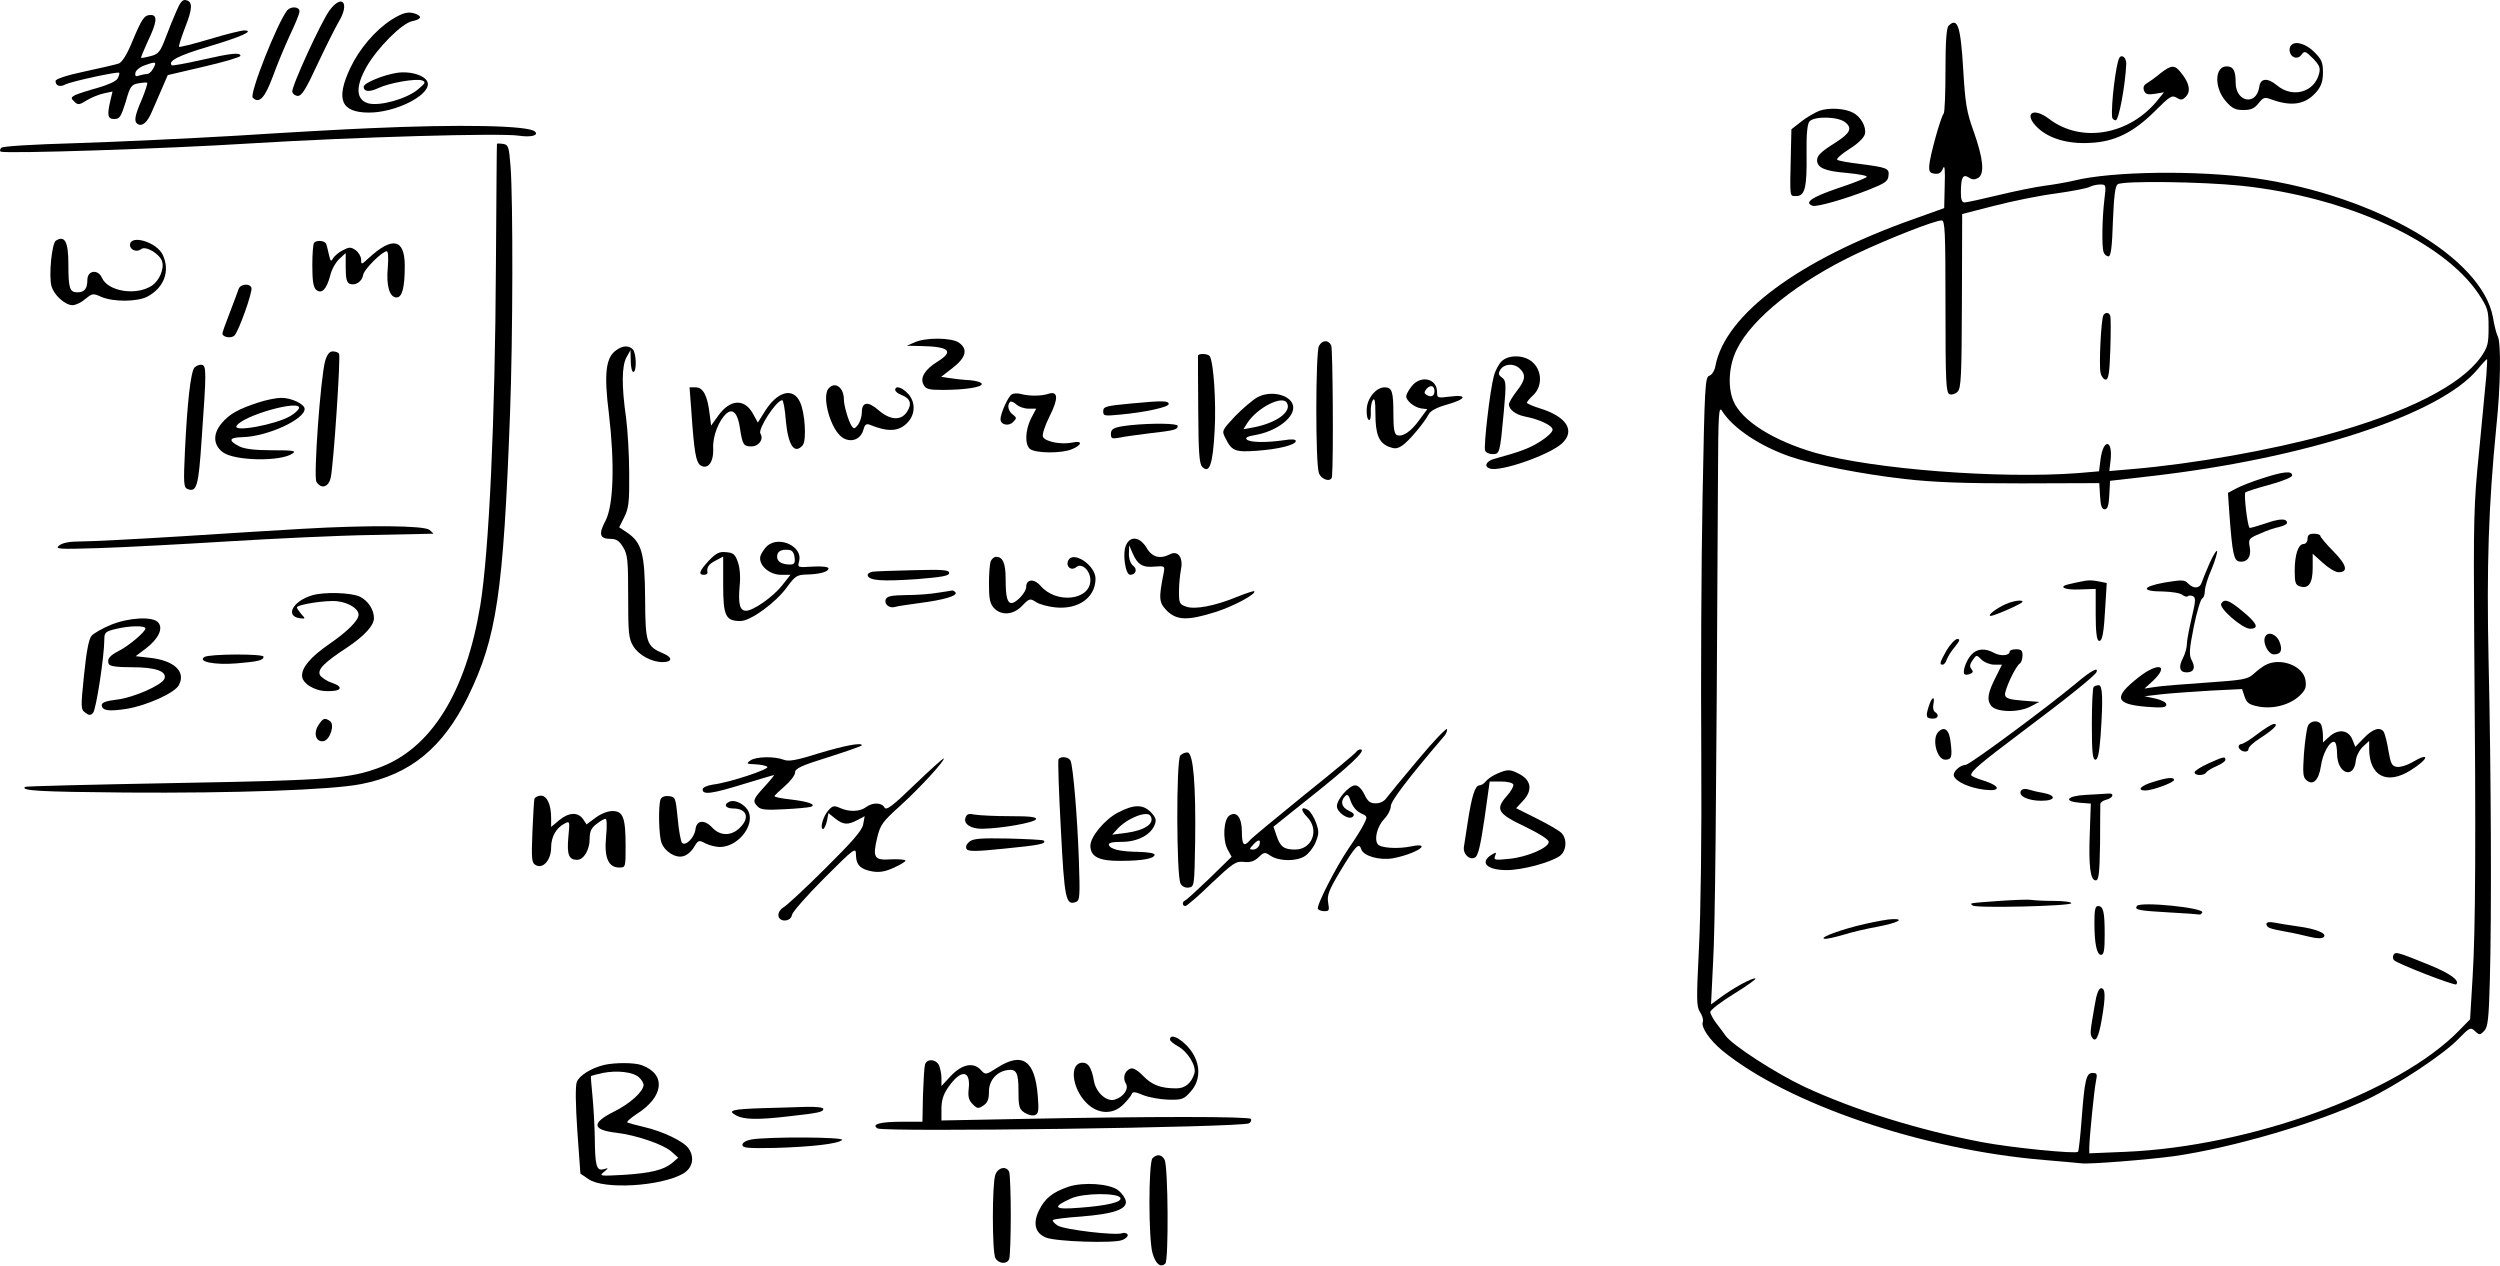
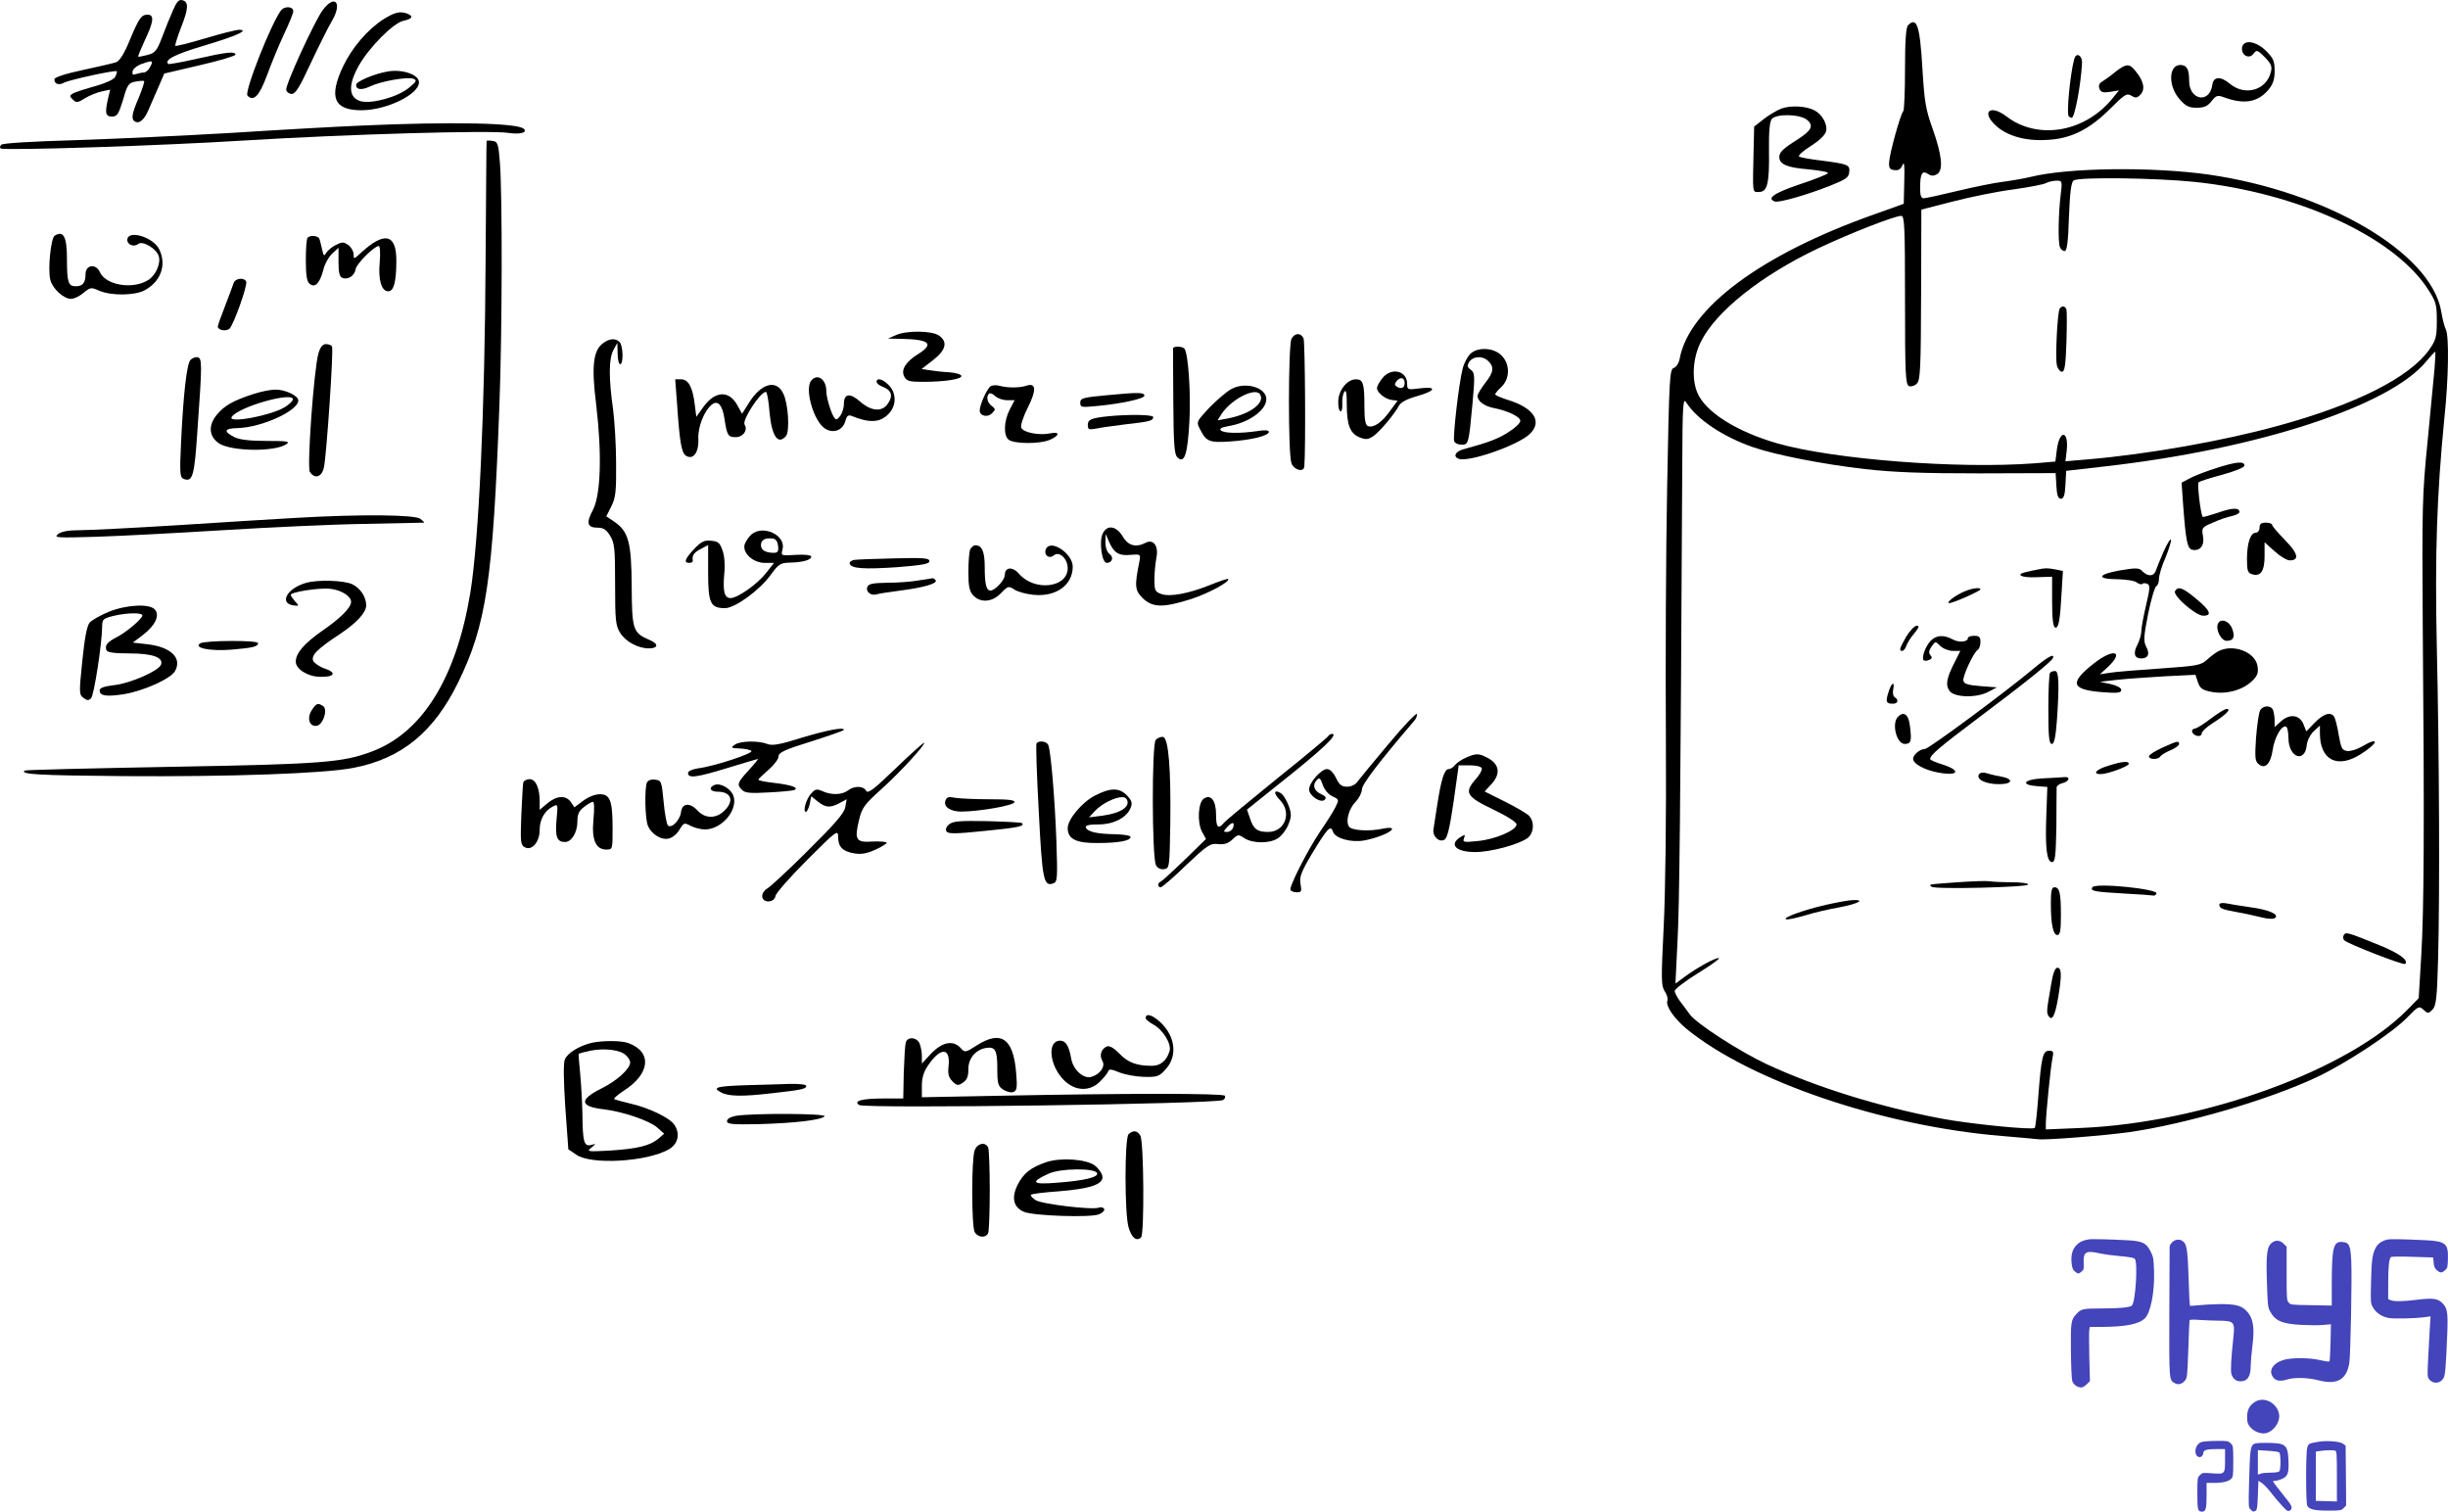
- <svg xmlns="http://www.w3.org/2000/svg" version="1.0" width="973.575pt" height="492.773pt" viewBox="0 0 973.575 492.773" preserveAspectRatio="xMidYMid meet">
+ <svg xmlns="http://www.w3.org/2000/svg" version="1.0" width="973.575pt" height="601.135pt" viewBox="0 0 973.575 601.135" preserveAspectRatio="xMidYMid meet">
  <g transform="translate(-61.37182,501.8435) scale(0.1,-0.1)" fill="#000000" stroke="none">
    <path d="M1302 4978 c-11 -24 -30 -71 -43 -106 -21 -55 -28 -64 -58 -72 -19 -5 -36 -8 -38 -7 -1 2 11 31 27 66 35 73 38 101 11 101 -25 0 -34 -12 -72 -103 -21 -52 -40 -81 -53 -86 -12 -4 -72 -18 -133 -31 -70 -15 -113 -29 -113 -37 0 -19 18 -25 39 -13 22 11 204 51 209 45 2 -2 -1 -12 -6 -22 -6 -11 -37 -25 -79 -37 -37 -10 -76 -23 -87 -28 -16 -9 -17 -12 -3 -25 14 -14 19 -14 49 5 18 11 48 23 67 27 l33 7 -8 -33 c-14 -61 -11 -74 15 -74 21 0 26 9 44 66 17 61 22 68 50 73 17 3 32 4 34 2 2 -2 -7 -31 -21 -65 -28 -64 -31 -86 -17 -95 18 -12 39 6 56 47 10 23 28 65 40 92 l22 51 141 33 c78 18 142 37 142 42 0 14 -33 11 -152 -16 -61 -14 -113 -23 -115 -21 -17 16 25 38 139 72 131 39 185 63 143 64 -11 0 -72 -15 -135 -34 -63 -19 -117 -32 -119 -30 -2 2 8 35 23 74 30 75 31 103 3 108 -12 3 -22 -9 -35 -40z m-92 -227 c-6 -12 -17 -21 -25 -21 -7 0 -21 -3 -30 -6 -13 -5 -16 -2 -14 11 2 10 19 24 39 30 42 15 45 13 30 -14z" />
    <path d="M1897 4978 c-33 -45 -149 -298 -145 -317 2 -9 12 -16 22 -16 15 0 32 28 75 121 31 66 69 142 84 168 44 73 13 110 -36 44z" />
    <path d="M1732 4978 c-39 -50 -148 -326 -134 -340 25 -25 47 -1 78 82 17 47 47 119 67 162 20 42 37 83 37 92 0 19 -33 21 -48 4z" />
    <path d="M2139 4942 c-64 -41 -126 -114 -161 -188 -58 -123 -36 -174 73 -174 100 0 229 63 229 111 0 30 -62 52 -119 44 -54 -8 -131 -40 -131 -54 0 -20 22 -22 56 -6 44 21 149 39 172 30 15 -6 12 -11 -17 -35 -44 -37 -149 -66 -193 -54 -48 14 -51 64 -7 142 43 75 138 170 178 178 34 7 40 18 15 28 -29 11 -50 6 -95 -22z" />
    <path d="M8202 4918 c-8 -8 -12 -61 -12 -173 0 -89 -3 -165 -7 -169 -11 -11 -54 -166 -56 -201 -2 -24 2 -31 21 -33 16 -2 25 3 32 20 7 17 9 -2 7 -66 l-2 -88 -120 -43 c-446 -158 -733 -371 -771 -572 -3 -18 -14 -35 -24 -38 -16 -5 -18 -41 -26 -473 -5 -257 -7 -705 -5 -997 2 -320 -2 -620 -9 -757 -10 -203 -10 -229 4 -251 9 -13 14 -30 11 -38 -8 -21 27 -71 76 -112 255 -208 780 -387 1254 -426 72 -6 137 -12 145 -13 29 -4 257 14 360 28 225 32 558 129 750 220 116 55 300 176 359 238 42 43 46 45 63 29 17 -16 20 -16 36 1 14 14 18 45 22 199 7 248 5 807 -5 1242 -8 369 0 606 30 910 17 159 19 327 6 353 -5 9 -14 43 -19 75 -43 232 -455 473 -923 541 -225 32 -560 28 -709 -9 -30 -7 -82 -16 -114 -20 -32 -4 -112 -20 -178 -36 -66 -16 -126 -29 -134 -29 -10 0 -14 12 -14 39 0 59 8 73 31 58 14 -9 23 -9 37 -1 25 17 19 75 -18 180 -28 77 -33 109 -41 243 -10 168 -22 204 -57 169z m1141 -623 c407 -43 785 -215 923 -421 36 -55 39 -64 39 -131 0 -63 -3 -76 -30 -115 -79 -111 -291 -218 -602 -303 -217 -60 -519 -113 -752 -133 l-93 -8 5 42 c9 81 -28 86 -39 5 l-6 -48 -82 -7 c-304 -23 -797 15 -1023 79 -163 47 -287 125 -319 202 -23 55 -18 139 14 202 59 120 239 264 467 372 125 59 303 129 330 129 13 0 15 -40 15 -335 0 -296 2 -336 16 -342 8 -3 23 1 31 10 14 13 16 62 17 354 l1 338 125 32 c69 18 177 40 240 48 63 9 123 20 132 26 10 5 28 9 41 9 22 0 23 -2 16 -57 -9 -74 -11 -187 -3 -207 3 -9 12 -16 19 -16 9 0 14 37 17 136 4 100 9 139 19 145 22 14 327 10 482 -6z m953 -742 c-4 -38 -16 -169 -28 -293 -21 -207 -22 -264 -19 -725 7 -802 5 -1139 -6 -1318 l-10 -168 -44 -45 c-236 -241 -811 -450 -1296 -471 l-143 -6 0 24 c1 42 19 223 26 257 6 28 4 32 -13 32 -25 0 -31 -25 -43 -183 -5 -66 -11 -121 -14 -124 -9 -9 -262 16 -376 38 -245 47 -493 124 -689 215 -109 51 -283 163 -308 200 -10 14 -27 37 -38 51 -11 15 -20 33 -21 40 -1 7 40 39 92 71 51 31 89 59 84 60 -12 4 -88 -38 -139 -76 l-34 -25 8 164 c8 142 12 518 19 1882 1 257 3 286 16 265 42 -67 147 -137 266 -178 90 -31 279 -68 445 -87 116 -13 229 -17 456 -17 l302 1 3 -51 c2 -37 7 -51 18 -51 11 0 16 14 18 56 l3 55 157 18 c605 69 1127 239 1274 416 18 22 35 40 37 40 1 0 0 -30 -3 -67z" />
    <path d="M8805 3791 c-9 -16 -18 -196 -11 -225 3 -14 13 -26 20 -26 11 0 15 27 18 118 2 64 2 123 0 130 -5 14 -18 16 -27 3z" />
    <path d="M9425 3156 c-38 -12 -85 -30 -103 -40 l-32 -17 6 -87 c11 -147 17 -176 37 -180 31 -6 49 18 42 55 -6 32 -4 35 39 53 24 11 58 23 75 26 17 4 31 11 31 16 0 18 -27 18 -84 -2 -33 -11 -61 -19 -62 -17 -8 8 -23 132 -16 138 4 3 46 17 95 30 51 14 87 29 87 36 0 19 -35 15 -115 -11z" />
    <path d="M9600 2920 c0 -11 -7 -20 -15 -20 -21 0 -35 -41 -35 -105 0 -45 3 -55 20 -60 34 -11 50 12 50 72 l0 55 40 -36 c22 -20 49 -36 60 -36 40 0 33 28 -19 81 -28 28 -51 56 -51 60 0 5 -11 9 -25 9 -18 0 -25 -5 -25 -20z" />
    <path d="M9218 2824 c-14 -32 -28 -67 -31 -76 -8 -22 -31 -23 -52 -2 -14 15 -24 15 -91 4 -90 -16 -94 -35 -7 -35 34 -1 67 -6 75 -13 8 -6 18 -9 21 -6 3 4 13 4 20 1 12 -5 12 -17 -4 -84 -10 -43 -19 -89 -19 -103 0 -14 -7 -38 -15 -54 -19 -35 -13 -56 14 -56 28 0 36 18 20 47 -11 21 -10 40 8 131 12 59 27 108 33 110 5 2 10 15 10 28 0 14 11 52 26 85 14 34 23 66 22 71 -2 6 -16 -16 -30 -48z" />
    <path d="M8715 2753 c-11 -2 -30 -6 -42 -9 -47 -10 -21 -24 40 -21 l62 2 0 -99 c0 -68 4 -100 12 -103 14 -5 20 30 26 143 l5 82 -30 6 c-32 6 -41 6 -73 -1z" />
    <path d="M8425 2666 c-38 -17 -74 -45 -59 -46 15 0 124 48 124 55 0 9 -35 4 -65 -9z" />
    <path d="M9264 2668 c-11 -17 82 -98 112 -98 37 0 28 21 -29 68 -53 44 -71 50 -83 30z" />
    <path d="M9434 2537 c-9 -24 14 -67 35 -67 28 0 35 17 21 51 -13 30 -46 40 -56 16z" />
    <path d="M8195 2487 c-27 -48 -30 -57 -16 -57 5 0 13 9 16 20 4 11 18 34 32 50 19 23 21 30 9 30 -8 0 -27 -20 -41 -43z" />
    <path d="M8291 2469 c-20 -21 -36 -67 -27 -76 3 -3 13 -3 22 1 12 5 13 10 5 19 -8 10 -6 19 5 35 15 21 15 21 34 2 11 -11 34 -20 50 -20 l30 0 -21 -42 c-34 -66 -39 -93 -22 -117 19 -27 109 -29 156 -3 l32 17 -65 5 c-50 4 -66 9 -68 22 -3 18 41 113 58 123 5 3 10 17 10 31 0 19 -5 24 -25 24 -14 0 -25 -4 -25 -9 0 -16 -36 -19 -61 -5 -35 19 -66 17 -88 -7z" />
    <path d="M9435 2428 c-11 -6 -31 -21 -45 -34 -23 -21 -40 -24 -185 -34 -88 -6 -178 -13 -200 -17 l-40 -6 33 30 c66 63 20 74 -57 13 -98 -77 -91 -104 32 -114 63 -5 77 -3 77 9 0 8 -17 17 -42 23 l-43 9 68 8 c38 4 123 10 190 14 l122 6 10 -30 c8 -24 18 -31 54 -38 56 -11 122 6 160 42 23 22 27 33 23 60 -8 57 -99 91 -157 59z" />
    <path d="M8698 2357 c-113 -94 -414 -317 -429 -317 -23 -1 -52 -28 -46 -44 9 -23 62 -46 119 -53 66 -8 63 15 -5 36 -26 8 -47 17 -47 21 0 16 37 47 195 166 183 137 288 222 293 235 9 22 -22 5 -80 -44z" />
    <path d="M8767 2343 c-4 -3 -7 -69 -7 -145 0 -109 3 -138 14 -138 9 0 15 25 20 92 10 145 8 198 -7 198 -8 0 -17 -3 -20 -7z" />
    <path d="M8124 2265 c-12 -38 -9 -45 18 -45 20 0 24 15 7 26 -6 3 -9 17 -6 30 7 36 -7 29 -19 -11z" />
    <path d="M9602 2193 c-5 -10 -12 -59 -16 -109 -5 -77 -4 -93 10 -104 25 -22 48 0 56 55 7 50 35 100 53 94 6 -2 10 -23 10 -47 1 -77 66 -100 73 -25 2 17 14 41 28 54 l24 22 0 -30 c0 -107 69 -143 162 -84 73 46 76 73 4 30 -19 -11 -45 -19 -58 -17 -20 3 -24 12 -33 63 -5 33 -14 66 -18 73 -14 21 -42 13 -77 -23 l-34 -35 -12 30 c-16 37 -56 41 -91 8 l-23 -21 0 25 c0 15 -3 33 -6 42 -8 21 -41 20 -52 -1z" />
    <path d="M9405 2160 c-27 -21 -56 -39 -63 -39 -8 -1 -12 -7 -10 -13 6 -18 38 -23 38 -6 0 7 20 26 44 41 52 33 76 57 55 56 -8 0 -36 -18 -64 -39z" />
    <path d="M8162 2168 c-26 -26 -6 -108 27 -108 25 0 28 11 21 68 -5 49 -24 64 -48 40z" />
    <path d="M9213 2045 c-29 -13 -53 -29 -53 -34 0 -14 37 -14 45 -1 4 6 22 17 41 25 19 8 34 19 34 24 0 15 -7 13 -67 -14z" />
    <path d="M8998 1973 c-48 -14 -64 -33 -30 -33 28 0 112 31 112 41 0 12 -26 10 -82 -8z" />
    <path d="M8484 1939 c-12 -20 27 -39 79 -39 57 0 61 21 6 31 -19 3 -44 9 -56 13 -13 4 -24 2 -29 -5z" />
    <path d="M8737 1923 c-76 -4 -90 -26 -21 -31 l40 -3 -4 -114 c-5 -129 2 -185 23 -185 12 0 15 25 17 143 0 78 1 147 1 154 0 6 10 14 23 17 28 7 33 27 7 24 -10 -1 -49 -3 -86 -5z" />
    <path d="M8400 1510 c-122 -9 -117 -8 -104 -18 13 -11 384 -2 384 9 0 5 -30 9 -67 9 -38 0 -77 2 -88 4 -11 2 -67 0 -125 -4z" />
    <path d="M8935 1490 c-9 -15 6 -18 129 -25 59 -3 111 -7 115 -8 3 -1 8 2 11 8 10 18 -243 44 -255 25z" />
    <path d="M8770 1426 c0 -82 9 -126 26 -126 11 0 14 19 14 79 0 88 -5 111 -26 111 -11 0 -14 -16 -14 -64z" />
    <path d="M7875 1420 c-88 -20 -175 -52 -158 -57 7 -3 40 5 75 15 35 11 96 25 136 32 74 14 107 31 55 29 -15 0 -64 -9 -108 -19z" />
    <path d="M9440 1421 c0 -15 11 -19 71 -30 30 -5 74 -15 98 -21 28 -7 48 -7 54 -1 14 14 -27 32 -102 42 -36 5 -78 12 -93 15 -16 3 -28 1 -28 -5z" />
    <path d="M9935 1300 c-4 -7 -3 -16 2 -21 14 -14 235 -100 242 -94 15 15 -24 43 -108 77 -121 49 -128 51 -136 38z" />
    <path d="M8771 1103 c-18 -104 -19 -111 -10 -125 14 -22 26 2 38 73 15 88 14 119 -3 119 -9 0 -18 -22 -25 -67z" />
    <path d="M9537 4843 c-13 -12 -7 -41 10 -47 11 -5 22 -1 30 10 11 15 15 14 44 -15 25 -26 30 -37 24 -59 -18 -73 -103 -97 -164 -46 -37 31 -65 28 -69 -6 -11 -75 -92 -60 -92 17 0 46 -9 63 -35 63 -47 0 -49 -83 -4 -135 25 -29 38 -35 69 -35 30 0 43 6 59 26 18 23 24 25 48 16 81 -30 135 -21 178 29 19 23 25 42 25 76 0 38 -5 50 -34 79 -32 32 -73 44 -89 27z" />
    <path d="M8867 4793 c-13 -21 -33 -186 -28 -230 0 -7 7 -13 14 -13 12 0 37 134 41 219 1 24 -17 40 -27 24z" />
    <path d="M9027 4733 c-19 -16 -43 -33 -53 -39 -12 -7 -15 -16 -11 -28 6 -15 15 -17 42 -13 l36 6 -22 -27 c-109 -139 -299 -173 -425 -77 -65 50 -102 19 -44 -35 45 -42 118 -63 203 -58 96 4 170 41 254 125 56 56 65 62 83 51 16 -10 23 -10 36 4 20 20 14 53 -17 91 -26 34 -38 34 -82 0z" />
    <path d="M7699 4587 c-20 -8 -52 -27 -72 -43 l-37 -29 -2 -87 c-4 -184 -6 -173 21 -173 34 0 42 34 40 168 -1 72 3 112 11 122 18 22 112 20 140 -3 28 -23 19 -42 -37 -78 -56 -35 -73 -51 -73 -69 0 -30 30 -43 116 -50 50 -5 82 -11 77 -16 -5 -5 -58 -26 -116 -45 -99 -34 -129 -55 -94 -67 16 -5 123 25 217 62 63 25 76 33 78 54 4 30 -4 33 -111 47 -43 5 -83 12 -88 16 -6 3 15 22 45 41 35 22 58 44 62 59 7 27 -15 67 -45 83 -33 18 -95 21 -132 8z" />
    <path d="M2050 4519 c-96 -4 -328 -17 -515 -29 -187 -11 -467 -24 -623 -29 -173 -5 -287 -12 -293 -18 -6 -6 -7 -13 -2 -15 17 -9 642 11 973 32 409 25 974 41 1045 30 46 -7 78 1 62 16 -24 24 -291 29 -647 13z" />
    <path d="M2549 4458 c-1 -2 -2 -212 -4 -468 -3 -608 -27 -1122 -61 -1330 -56 -338 -191 -555 -391 -630 -118 -44 -191 -50 -798 -61 -319 -6 -582 -12 -584 -15 -16 -15 53 -19 392 -22 422 -3 802 10 917 33 191 37 319 142 416 340 112 230 138 403 164 1105 11 291 12 826 2 960 -6 78 -9 85 -29 88 -13 2 -24 2 -24 0z" />
    <path d="M831 4081 c-15 -10 -28 -134 -17 -176 9 -35 53 -75 82 -75 13 0 35 11 50 24 27 22 30 23 63 8 48 -20 138 -19 178 1 65 34 90 99 61 162 -23 51 -128 82 -128 39 0 -19 27 -29 43 -16 17 15 73 -18 82 -48 9 -28 -11 -75 -40 -94 -60 -40 -170 -23 -194 30 -15 35 -56 30 -57 -6 0 -36 -11 -50 -39 -50 -30 0 -35 16 -35 109 0 89 -14 114 -49 92z" />
    <path d="M1837 4073 c-4 -3 -7 -43 -7 -88 0 -61 4 -86 15 -95 21 -18 40 1 54 53 5 24 22 54 36 67 l25 23 0 -57 c0 -43 4 -58 16 -63 22 -8 48 9 52 35 3 21 74 92 92 92 5 0 7 -25 4 -62 -7 -73 7 -118 34 -118 22 0 32 39 32 123 0 106 -48 116 -142 29 -27 -25 -28 -25 -28 -4 0 11 -10 28 -21 36 -19 13 -25 13 -50 0 -15 -7 -32 -22 -38 -31 -8 -15 -10 -13 -16 12 -4 17 -8 36 -11 43 -4 13 -36 17 -47 5z" />
    <path d="M1543 3893 c-3 -10 -19 -51 -34 -91 -16 -41 -29 -77 -29 -82 0 -15 34 -21 47 -8 17 18 71 170 66 186 -7 18 -43 15 -50 -5z" />
    <path d="M4175 3685 l-30 -13 51 -1 c116 -2 135 -20 67 -62 -48 -30 -67 -62 -53 -88 9 -18 20 -21 74 -21 89 0 157 11 153 24 -2 6 -23 12 -48 14 -24 1 -59 5 -77 8 l-33 5 45 35 c52 40 60 73 24 98 -28 20 -131 21 -173 1z" />
    <path d="M5750 3671 c-13 -25 -14 -460 0 -495 10 -27 49 -37 51 -13 6 68 3 496 -3 510 -11 23 -35 22 -48 -2z" />
    <path d="M3014 3655 c-41 -28 -49 -90 -29 -248 23 -195 18 -356 -13 -416 -28 -52 -23 -71 18 -71 23 0 35 -7 50 -32 18 -29 20 -51 20 -193 0 -143 2 -164 20 -193 21 -35 72 -62 114 -62 38 0 40 18 4 33 -67 29 -71 39 -72 214 -1 177 -13 219 -71 258 l-30 20 20 40 c17 34 20 59 19 170 0 72 -6 168 -12 215 -18 126 -17 202 1 236 l16 29 1 -42 c0 -24 5 -43 10 -43 14 0 12 74 -2 88 -16 16 -39 15 -64 -3z" />
    <path d="M1880 3613 c-18 -65 -46 -452 -34 -471 19 -30 48 -21 56 18 11 54 39 471 32 481 -3 5 -14 9 -24 9 -13 0 -22 -11 -30 -37z" />
    <path d="M5279 3633 c0 -5 0 -100 1 -213 1 -167 4 -208 16 -220 28 -28 41 11 48 143 6 110 -4 263 -19 288 -7 11 -45 12 -46 2z" />
    <path d="M6461 3611 c-11 -11 -25 -37 -30 -58 -15 -55 -40 -273 -34 -289 3 -8 16 -14 29 -14 28 0 29 2 44 165 10 110 9 121 -7 133 -14 10 -15 16 -7 30 15 24 52 27 75 6 26 -24 24 -45 -11 -89 -16 -21 -30 -44 -30 -51 0 -21 27 -41 64 -48 56 -11 106 -35 106 -51 0 -9 -21 -29 -47 -45 -42 -27 -76 -40 -182 -69 -30 -9 -39 -29 -16 -37 39 -15 234 53 282 98 52 49 18 103 -83 135 -30 9 -54 20 -54 23 0 4 11 17 25 30 34 32 35 91 0 125 -31 32 -96 34 -124 6z" />
    <path d="M1371 3587 c-15 -18 -28 -138 -37 -323 -6 -128 -5 -144 10 -150 36 -14 43 11 55 194 19 266 19 286 0 290 -9 1 -21 -4 -28 -11z" />
    <path d="M6111 3514 c-12 -15 -21 -32 -21 -39 0 -17 31 -43 58 -47 l24 -3 -31 -42 c-33 -46 -65 -67 -87 -59 -10 4 -14 25 -14 80 0 90 -5 106 -34 106 -34 0 -69 -43 -70 -87 -1 -21 3 -39 9 -40 5 -2 8 12 7 30 -1 17 2 39 8 47 7 11 10 -4 10 -52 0 -80 13 -113 51 -129 24 -9 33 -9 53 4 26 17 86 89 104 123 7 13 32 26 71 37 75 21 82 40 11 31 -48 -6 -50 -6 -50 18 0 53 -64 67 -99 22z m89 -19 c0 -19 -13 -25 -30 -15 -11 7 -11 11 -1 24 15 17 31 13 31 -9z" />
    <path d="M3840 3505 c-27 -33 9 -161 55 -191 33 -21 71 -7 81 31 5 19 11 24 23 20 73 -30 116 -28 150 9 30 32 30 80 1 111 -24 26 -50 33 -50 15 0 -6 11 -15 25 -20 34 -13 41 -35 21 -65 -23 -36 -66 -33 -111 6 -41 36 -65 33 -65 -9 0 -15 -7 -37 -15 -48 -13 -16 -16 -17 -25 -4 -12 18 -30 79 -30 103 0 47 -35 72 -60 42z" />
    <path d="M3306 3418 c11 -162 18 -200 36 -212 29 -18 52 14 49 68 -2 47 23 110 53 135 24 20 43 -1 51 -56 10 -66 14 -73 45 -73 29 0 49 28 35 50 -11 17 62 130 85 130 4 0 11 -36 14 -80 9 -97 34 -133 66 -95 15 19 9 127 -11 168 -27 58 -88 42 -137 -37 l-27 -43 -20 36 c-33 58 -88 55 -134 -9 l-28 -39 -6 47 c-8 69 -25 102 -54 102 l-24 0 7 -92z" />
    <path d="M4553 3482 c-14 -9 -43 -74 -43 -96 0 -22 32 -29 49 -11 15 15 14 17 -1 29 -18 13 -23 37 -11 49 3 4 15 0 25 -10 10 -9 31 -16 47 -16 l30 0 -20 -38 c-23 -46 -25 -102 -4 -119 21 -17 123 -18 163 -1 41 17 42 35 2 26 -43 -9 -107 3 -115 23 -3 9 8 43 26 79 35 69 34 100 -4 88 -26 -9 -73 -10 -107 -1 -14 4 -30 3 -37 -2z" />
    <path d="M5510 3471 c-19 -11 -58 -44 -87 -74 -51 -55 -52 -56 -37 -85 25 -50 37 -55 122 -49 85 6 152 23 152 38 0 7 -17 8 -47 3 -69 -10 -132 -9 -144 3 -7 7 3 12 31 17 79 13 150 63 150 107 0 47 -84 71 -140 40z m115 -21 c21 -34 -40 -79 -130 -96 l-39 -7 15 24 c39 60 136 109 154 79z" />
    <path d="M1620 3451 c-77 -25 -114 -45 -144 -82 -34 -41 -32 -84 6 -112 46 -34 227 -37 272 -4 14 10 0 12 -81 12 -67 0 -107 5 -127 15 -45 23 -41 35 13 36 97 3 241 69 241 110 0 19 -53 44 -92 43 -18 0 -58 -8 -88 -18z m158 -23 c-3 -7 -18 -21 -34 -30 -59 -34 -225 -64 -209 -38 25 41 255 105 243 68z" />
    <path d="M5018 3447 c-98 -9 -108 -12 -108 -30 0 -19 4 -19 68 -13 96 9 187 29 187 41 0 13 -22 14 -147 2z" />
    <path d="M5020 3363 c-66 -7 -80 -13 -80 -34 0 -19 4 -20 33 -15 17 4 70 11 117 17 97 11 110 14 110 29 0 10 -99 11 -180 3z" />
    <path d="M1790 2959 c-80 -5 -290 -17 -468 -29 -177 -11 -353 -20 -390 -20 -47 0 -74 -5 -88 -16 -17 -14 -4 -15 156 -10 96 3 321 15 500 26 179 11 431 23 560 25 129 3 237 5 240 5 3 0 -4 7 -14 15 -22 17 -237 19 -496 4z" />
    <path d="M4999 2896 c-15 -32 -3 -116 16 -116 22 0 29 22 12 35 -10 7 -17 26 -17 46 l1 34 13 -30 c19 -45 40 -58 86 -53 39 3 40 2 36 -22 -21 -104 -19 -118 12 -150 39 -38 81 -39 189 -5 70 22 161 71 151 81 -2 2 -32 -8 -67 -22 -88 -36 -164 -50 -198 -38 -26 9 -28 14 -28 59 0 28 4 66 8 87 9 45 -12 74 -43 58 -38 -20 -70 -12 -91 25 -26 43 -63 48 -80 11z" />
    <path d="M3602 2893 c-11 -10 -23 -28 -27 -40 -9 -34 34 -73 80 -73 l37 0 -33 -42 c-35 -44 -112 -98 -140 -98 -24 0 -31 26 -25 95 4 36 1 74 -7 95 -10 29 -17 36 -45 38 -27 3 -39 -3 -68 -33 -37 -40 -42 -55 -19 -55 8 0 14 3 14 8 -4 21 4 33 31 47 l30 16 0 -109 c0 -122 9 -142 67 -142 40 0 139 72 183 134 30 41 38 46 74 47 52 1 87 11 86 24 0 6 -25 9 -61 7 -60 -4 -60 -4 -53 22 14 56 -77 99 -124 59z m106 -45 c3 -22 -1 -28 -17 -28 -32 0 -51 11 -51 30 0 21 15 30 45 27 14 -1 21 -11 23 -29z" />
    <path d="M4472 2833 c-4 -10 -7 -50 -7 -89 0 -57 4 -76 19 -93 29 -31 76 -28 111 9 27 28 30 29 53 14 13 -9 47 -18 76 -21 90 -9 156 39 156 112 0 53 -90 112 -107 69 -9 -23 13 -40 32 -24 21 18 55 -13 55 -51 0 -78 -132 -94 -194 -22 -25 29 -56 27 -56 -5 0 -20 -39 -62 -57 -62 -17 0 -23 26 -23 94 0 61 -11 86 -37 86 -8 0 -17 -8 -21 -17z" />
    <path d="M4012 2792 c-13 -2 -21 -9 -19 -15 6 -20 57 -23 190 -14 100 8 127 13 127 24 0 12 -23 14 -137 11 -76 -2 -148 -4 -161 -6z" />
    <path d="M4265 2710 c-27 -5 -83 -9 -123 -9 -57 -1 -74 -4 -79 -17 -7 -19 15 -36 37 -29 9 3 51 9 95 15 93 12 148 28 140 41 -4 5 -9 8 -13 8 -4 -1 -29 -5 -57 -9z" />
    <path d="M1829 2700 c-74 -22 -106 -80 -49 -89 24 -3 24 -2 7 16 -9 11 -17 22 -17 26 0 11 114 29 157 24 44 -5 83 -29 83 -52 0 -23 -42 -65 -116 -116 -70 -49 -104 -88 -104 -122 0 -29 47 -59 95 -60 59 -2 70 16 20 33 -19 6 -39 20 -45 29 -11 22 14 48 107 109 67 45 103 85 103 113 0 34 -23 68 -55 84 -35 16 -140 19 -186 5z" />
    <path d="M1045 2585 c-33 -14 -67 -33 -75 -43 -11 -13 -20 -64 -29 -152 -13 -127 -13 -134 5 -147 14 -11 21 -11 30 -1 12 12 44 222 44 286 0 27 4 31 44 41 54 13 116 14 116 2 0 -13 -65 -68 -103 -87 -37 -19 -47 -32 -40 -51 4 -9 29 -13 92 -13 91 0 136 -16 125 -45 -10 -25 -122 -74 -185 -81 -41 -5 -59 -11 -59 -21 0 -22 27 -26 97 -15 79 13 187 62 203 92 29 53 -18 97 -115 107 l-53 6 41 31 c48 37 67 77 47 100 -20 25 -114 20 -185 -9z" />
    <path d="M1410 2460 c-29 -18 40 -32 124 -25 85 7 106 12 106 26 0 12 -211 11 -230 -1z" />
    <path d="M1854 2195 c-21 -32 -10 -67 19 -63 26 4 46 66 25 79 -20 13 -26 11 -44 -16z" />
    <path d="M6137 2061 c-59 -70 -114 -137 -123 -149 -9 -14 -26 -22 -43 -22 -21 0 -31 7 -44 35 -11 22 -24 35 -36 35 -23 0 -71 -54 -71 -81 0 -25 47 -56 62 -41 8 8 4 14 -15 23 -29 13 -35 37 -15 57 9 9 14 5 22 -20 7 -20 22 -38 38 -46 28 -13 28 -13 12 -45 -9 -18 -35 -59 -58 -92 -52 -77 -127 -225 -120 -236 3 -5 14 -9 26 -9 18 0 19 4 14 33 -5 28 2 47 44 118 64 106 76 118 85 90 8 -26 71 -44 123 -35 51 9 112 34 112 46 0 5 -15 6 -37 1 -56 -12 -124 -7 -134 8 -15 21 -1 71 26 99 14 14 25 37 25 49 0 20 66 107 208 273 8 9 12 21 11 27 -2 6 -53 -47 -112 -118z" />
    <path d="M3803 2085 c-89 -28 -118 -33 -138 -25 -37 14 -108 12 -129 -3 -17 -12 -15 -14 19 -15 21 -1 42 -5 47 -10 9 -9 -147 -61 -212 -69 -24 -4 -40 -11 -40 -19 0 -22 36 -17 159 21 62 19 116 35 119 35 2 0 -14 -20 -37 -45 -45 -49 -48 -57 -26 -78 11 -12 34 -14 102 -10 48 2 95 7 103 9 26 9 -8 21 -77 29 -35 4 -63 9 -63 13 0 3 18 20 40 39 22 19 40 43 40 53 0 16 24 27 130 60 72 23 130 43 130 46 0 12 -67 -1 -167 -31z" />
    <path d="M5895 2090 c-4 -6 -95 -82 -204 -169 -108 -88 -203 -166 -210 -175 -23 -27 -31 -18 -31 33 0 55 -20 82 -48 64 -23 -14 -28 -93 -8 -132 l16 -29 -86 -84 c-47 -45 -89 -84 -95 -86 -12 -5 -12 -22 1 -22 5 0 51 39 101 88 84 79 95 87 126 84 25 -3 41 2 58 18 22 21 24 21 48 5 33 -21 100 -22 133 0 14 9 33 33 41 53 13 32 14 42 2 76 -8 22 -22 44 -31 50 -28 17 -31 0 -4 -27 49 -50 20 -127 -47 -127 -43 0 -58 11 -72 54 l-12 35 116 93 c186 147 250 208 222 208 -5 0 -13 -5 -16 -10z m-378 -365 c-4 -8 -14 -15 -23 -15 -16 0 -16 2 1 20 20 22 31 20 22 -5z" />
    <path d="M5210 2076 c-16 -20 -15 -468 1 -498 6 -12 19 -18 32 -16 22 3 22 7 25 178 3 222 -7 344 -29 348 -9 1 -22 -4 -29 -12z" />
    <path d="M4176 1963 c-89 -86 -111 -102 -118 -89 -11 20 -47 20 -72 1 -24 -18 -66 -19 -101 -3 -22 10 -29 9 -44 -8 -21 -21 -36 -74 -22 -74 4 0 11 14 15 31 l6 31 26 -21 c32 -25 49 -26 87 -6 l28 15 -6 -33 c-5 -24 -44 -68 -149 -172 -77 -77 -150 -144 -161 -150 -11 -6 -20 -19 -20 -30 0 -29 49 -28 53 1 2 11 58 75 126 143 116 116 123 121 123 92 0 -40 17 -58 63 -66 28 -5 51 -1 84 14 25 11 46 24 46 28 0 4 -25 6 -55 5 -67 -5 -74 6 -55 85 12 50 21 62 91 125 76 69 174 176 168 183 -2 1 -53 -44 -113 -102z" />
    <path d="M4736 2062 c-3 -5 1 -127 9 -272 14 -273 19 -299 59 -284 15 6 16 21 11 168 -6 167 -22 356 -32 381 -6 16 -38 20 -47 7z" />
    <path d="M6445 2006 c-17 -7 -36 -20 -44 -29 -7 -10 -19 -17 -26 -17 -17 0 -30 -43 -45 -140 -6 -41 -13 -85 -15 -97 -6 -29 21 -56 43 -44 12 7 21 45 37 153 l20 143 44 0 c25 0 46 -5 48 -12 2 -6 -9 -27 -26 -45 -45 -52 -35 -68 72 -119 56 -27 92 -50 92 -59 0 -23 -83 -59 -153 -66 -57 -6 -62 -5 -56 11 6 15 5 16 -15 4 -46 -30 -16 -59 60 -59 61 0 169 29 207 55 26 19 30 66 6 90 -9 9 -52 34 -96 56 l-80 40 26 28 c39 41 34 81 -15 106 -34 18 -45 18 -84 1z" />
    <path d="M2695 1908 c-2 -7 -5 -66 -8 -131 -4 -107 -3 -119 14 -128 28 -15 59 21 59 69 0 41 19 76 52 93 21 11 21 10 15 -53 -6 -68 2 -88 34 -88 26 0 49 39 49 81 0 29 6 43 26 58 15 12 31 21 36 21 5 0 6 -29 2 -70 -8 -81 9 -120 51 -120 25 0 25 1 25 84 0 111 -10 136 -51 136 -19 0 -46 -11 -66 -26 l-35 -26 -14 21 c-20 28 -56 26 -93 -5 l-31 -26 0 35 c0 52 -16 87 -40 87 -11 0 -22 -6 -25 -12z" />
    <path d="M3186 1905 c-9 -25 -7 -141 4 -169 13 -34 54 -60 84 -52 14 3 33 19 42 35 17 28 19 29 45 15 16 -8 41 -14 56 -14 68 0 134 79 113 135 -11 28 -51 51 -74 42 -26 -10 -18 -27 12 -27 54 0 67 -36 27 -75 -33 -33 -77 -33 -108 1 -30 32 -61 29 -65 -8 -4 -31 -38 -66 -52 -52 -5 5 -13 48 -17 94 -8 82 -9 85 -34 88 -17 2 -29 -3 -33 -13z" />
    <path d="M4967 1854 c-51 -27 -107 -94 -107 -129 0 -43 34 -60 118 -59 84 0 132 9 132 24 0 6 -28 10 -62 11 -73 1 -110 10 -116 27 -2 8 12 12 51 12 61 0 114 28 128 68 7 18 3 28 -16 48 -31 31 -66 30 -128 -2z m127 -13 c18 -29 -21 -56 -94 -66 l-55 -7 20 22 c38 42 116 73 129 51z" />
    <path d="M4374 1835 c-10 -25 21 -45 65 -44 74 1 204 24 209 37 3 9 -22 12 -101 12 -57 0 -118 3 -136 6 -24 5 -32 3 -37 -11z" />
    <path d="M4388 1740 c-11 -9 -15 -20 -10 -28 7 -10 35 -10 151 2 133 13 162 19 149 31 -2 3 -65 6 -138 8 -108 2 -137 0 -152 -13z" />
    <path d="M5170 970 c0 -5 13 -16 29 -25 39 -20 75 -78 66 -107 -12 -38 -36 -58 -70 -58 -61 0 -95 13 -129 48 -22 23 -40 33 -50 29 -23 -9 -31 -36 -18 -58 13 -21 -9 -53 -44 -63 -31 -9 -72 28 -80 72 -9 52 -22 72 -44 72 -53 0 -43 -99 15 -157 44 -44 103 -47 144 -5 15 15 30 33 32 40 3 10 13 9 44 -4 22 -9 66 -17 98 -18 54 -1 61 1 88 32 36 40 39 98 8 148 -30 49 -89 85 -89 54z" />
    <path d="M4216 873 c-3 -10 -6 -64 -8 -120 l-2 -103 -81 0 c-84 0 -119 -10 -94 -26 24 -15 1421 4 1447 20 7 4 10 12 7 17 -7 10 -394 10 -893 0 l-312 -6 0 45 c0 32 7 56 25 82 50 74 90 71 81 -5 -3 -29 0 -43 16 -59 17 -17 22 -18 41 -5 17 11 22 25 22 55 0 42 29 76 70 83 37 6 45 -9 45 -81 0 -62 3 -71 24 -85 13 -8 31 -13 40 -9 14 5 16 17 11 76 -11 137 -60 171 -157 109 -45 -29 -47 -29 -64 -10 -29 32 -72 24 -116 -21 l-38 -41 0 31 c0 17 -5 40 -10 51 -13 24 -47 25 -54 2z" />
    <path d="M2965 871 c-51 -13 -95 -41 -105 -66 -6 -15 -5 -87 2 -191 l12 -166 31 -21 c58 -42 282 -29 369 21 36 21 46 61 22 97 -18 28 -101 68 -176 85 -30 7 -59 15 -63 17 -4 3 12 17 36 33 106 67 116 154 21 190 -29 11 -105 11 -149 1z m137 -48 c10 -9 18 -22 18 -29 0 -26 -53 -74 -116 -105 -88 -44 -85 -71 11 -82 76 -9 181 -45 212 -72 l28 -25 -23 -20 c-34 -28 -83 -40 -192 -47 -90 -5 -94 -4 -75 11 20 17 20 17 -1 11 -28 -7 -33 14 -34 125 -1 47 -5 119 -9 160 -4 41 -7 76 -6 78 1 1 22 7 46 12 56 11 118 4 141 -17z" />
    <path d="M3585 703 c-121 -4 -140 -9 -105 -28 30 -17 85 -18 204 -4 118 13 136 17 136 29 0 6 -29 9 -67 8 -38 -1 -113 -4 -168 -5z" />
    <path d="M3540 581 c-21 -4 -35 -12 -35 -21 0 -12 20 -14 125 -12 143 4 248 16 263 31 12 12 -289 13 -353 2z" />
    <path d="M5102 508 c-16 -16 -16 -316 0 -370 12 -42 32 -58 50 -40 13 13 11 378 -3 404 -11 21 -30 23 -47 6z" />
    <path d="M4490 444 c-13 -34 -13 -300 0 -325 13 -23 46 -25 54 -3 3 9 6 85 6 169 0 84 -3 160 -6 169 -10 25 -43 19 -54 -10z" />
    <path d="M4775 397 c-62 -21 -92 -45 -115 -92 -25 -51 -15 -89 27 -106 40 -16 262 -23 296 -10 16 6 25 16 22 22 -4 6 -13 8 -21 5 -26 -10 -228 14 -252 30 -13 9 -21 18 -18 21 3 4 53 10 111 14 125 10 178 28 173 60 -2 12 -15 31 -31 43 -34 25 -134 32 -192 13z m202 -44 c6 -16 -52 -30 -161 -38 -98 -8 -107 2 -32 36 47 22 186 23 193 2z" />
  </g>
+   <g transform="translate(823.5754, 492.7725) scale(0.4080874)">
+     <g transform="translate(-57.70676,297.5374) scale(0.1,-0.1)" fill="#000000" stroke="none">
+       <path d="M750 2973 c-57 -10 -88 -25 -119 -57 -40 -41 -55 -100 -46 -179 6 -45 12 -61 32 -77 32 -25 35 -25 64 -1 22 17 24 26 21 89 -4 105 24 120 164 87 33 -7 119 -19 190 -25 88 -8 134 -16 144 -26 32 -32 8 -420 -28 -456 -18 -18 -126 -28 -289 -28 -185 0 -206 -4 -250 -52 -55 -58 -58 -82 -55 -363 1 -145 7 -274 13 -293 11 -34 51 -62 89 -62 12 0 35 14 52 31 l31 30 -6 238 c-3 130 -3 249 0 264 l5 27 112 0 c234 1 363 26 423 82 58 54 98 260 91 463 -4 122 -7 138 -34 191 -40 81 -79 100 -217 108 -174 10 -361 14 -387 9z" fill="#4444bb" />
+       <path d="M3660 2971 c-42 -9 -83 -34 -103 -65 -39 -59 -50 -127 -54 -343 -5 -206 -5 -212 18 -252 28 -50 78 -86 143 -102 48 -12 257 -8 370 7 l49 7 -7 -104 c-4 -57 -11 -189 -16 -294 -9 -177 -9 -192 8 -214 35 -47 100 -46 136 2 22 29 27 86 42 452 7 191 0 235 -44 283 -45 48 -92 56 -241 38 -146 -18 -229 -20 -265 -6 l-26 10 0 162 c0 156 8 230 27 249 5 5 99 6 210 2 l201 -6 5 -50 c3 -39 11 -56 31 -74 34 -29 48 -29 80 0 24 20 26 30 28 113 4 147 -23 169 -218 179 -242 11 -340 13 -374 6z" fill="#4444bb" />
+       <path d="M1565 2945 c-14 -13 -25 -32 -25 -42 0 -10 -1 -297 -3 -638 -2 -677 -3 -662 55 -694 33 -19 73 -7 101 31 18 24 20 51 29 300 5 150 10 278 12 283 2 6 37 8 97 3 52 -3 135 -7 186 -7 154 -2 161 -10 143 -176 -21 -189 -27 -310 -18 -343 12 -45 45 -72 86 -72 71 0 102 46 102 151 0 33 7 118 16 187 24 190 9 280 -58 349 -50 52 -112 67 -263 65 -71 -1 -164 -6 -205 -11 -41 -4 -78 -7 -81 -5 -4 2 -10 108 -13 236 -9 286 -17 352 -47 384 -31 33 -82 32 -114 -1z" fill="#4444bb" />
+       <path d="M2542 2944 c-55 -38 -64 -109 -53 -419 6 -186 9 -215 28 -250 50 -95 116 -125 302 -135 75 -4 171 -5 215 -1 l78 7 -4 -178 c-2 -97 -7 -181 -11 -184 -4 -4 -42 1 -85 11 -104 26 -285 27 -363 3 -106 -33 -149 -107 -99 -170 26 -34 68 -41 132 -21 74 23 202 20 308 -7 182 -47 274 5 301 168 12 77 27 831 19 994 -7 152 -20 181 -86 186 -88 7 -103 -51 -104 -401 l0 -219 -201 4 c-197 3 -201 3 -220 27 -18 21 -19 42 -19 283 l0 260 -29 29 c-33 33 -74 38 -109 13z" fill="#4444bb" />
+       <path d="M2374 1391 c-55 -34 -79 -78 -79 -147 0 -51 4 -66 27 -96 35 -45 102 -73 153 -64 78 15 146 111 131 188 -20 108 -145 172 -232 119z" fill="#4444bb" />
+       <path d="M1853 999 c-39 -11 -66 -56 -61 -101 6 -59 69 -64 76 -6 4 30 34 38 145 38 l67 0 0 -110 c0 -135 -1 -136 -132 -126 -85 6 -89 6 -113 -18 -24 -25 -25 -28 -25 -179 0 -162 4 -177 47 -177 35 0 43 29 43 159 l0 121 73 0 c85 0 141 14 168 41 17 17 19 34 19 169 0 147 -1 152 -25 175 -23 24 -30 25 -137 24 -62 0 -128 -5 -145 -10z" fill="#4444bb" />
+       <path d="M2985 1000 c-91 -16 -93 -18 -104 -58 -15 -51 -14 -537 0 -564 19 -36 69 -48 204 -48 121 0 127 1 151 25 l24 24 -2 292 -3 292 -26 19 c-31 23 -161 33 -244 18z m169 -86 c14 -5 16 -37 16 -250 l0 -245 -102 3 -103 3 0 240 0 240 40 6 c57 9 131 10 149 3z" fill="#4444bb" />
+       <path d="M2351 971 c-24 -24 -29 -73 -37 -372 -6 -232 -6 -237 15 -258 23 -23 29 -25 51 -11 12 7 16 40 20 150 l5 141 35 -23 c19 -13 59 -55 88 -93 30 -39 78 -96 108 -128 47 -51 56 -57 74 -47 29 16 25 42 -15 92 -19 24 -62 78 -95 121 -61 77 -61 77 -33 77 15 0 46 9 69 19 56 26 67 57 62 179 -6 156 -27 172 -220 172 -93 0 -111 -3 -127 -19z m257 -74 c16 -13 17 -168 0 -185 -7 -7 -41 -12 -84 -12 -40 0 -84 -4 -98 -10 l-26 -10 0 120 0 119 98 -6 c53 -3 103 -10 110 -16z" fill="#4444bb" />
+     </g>
+   </g>
</svg>
